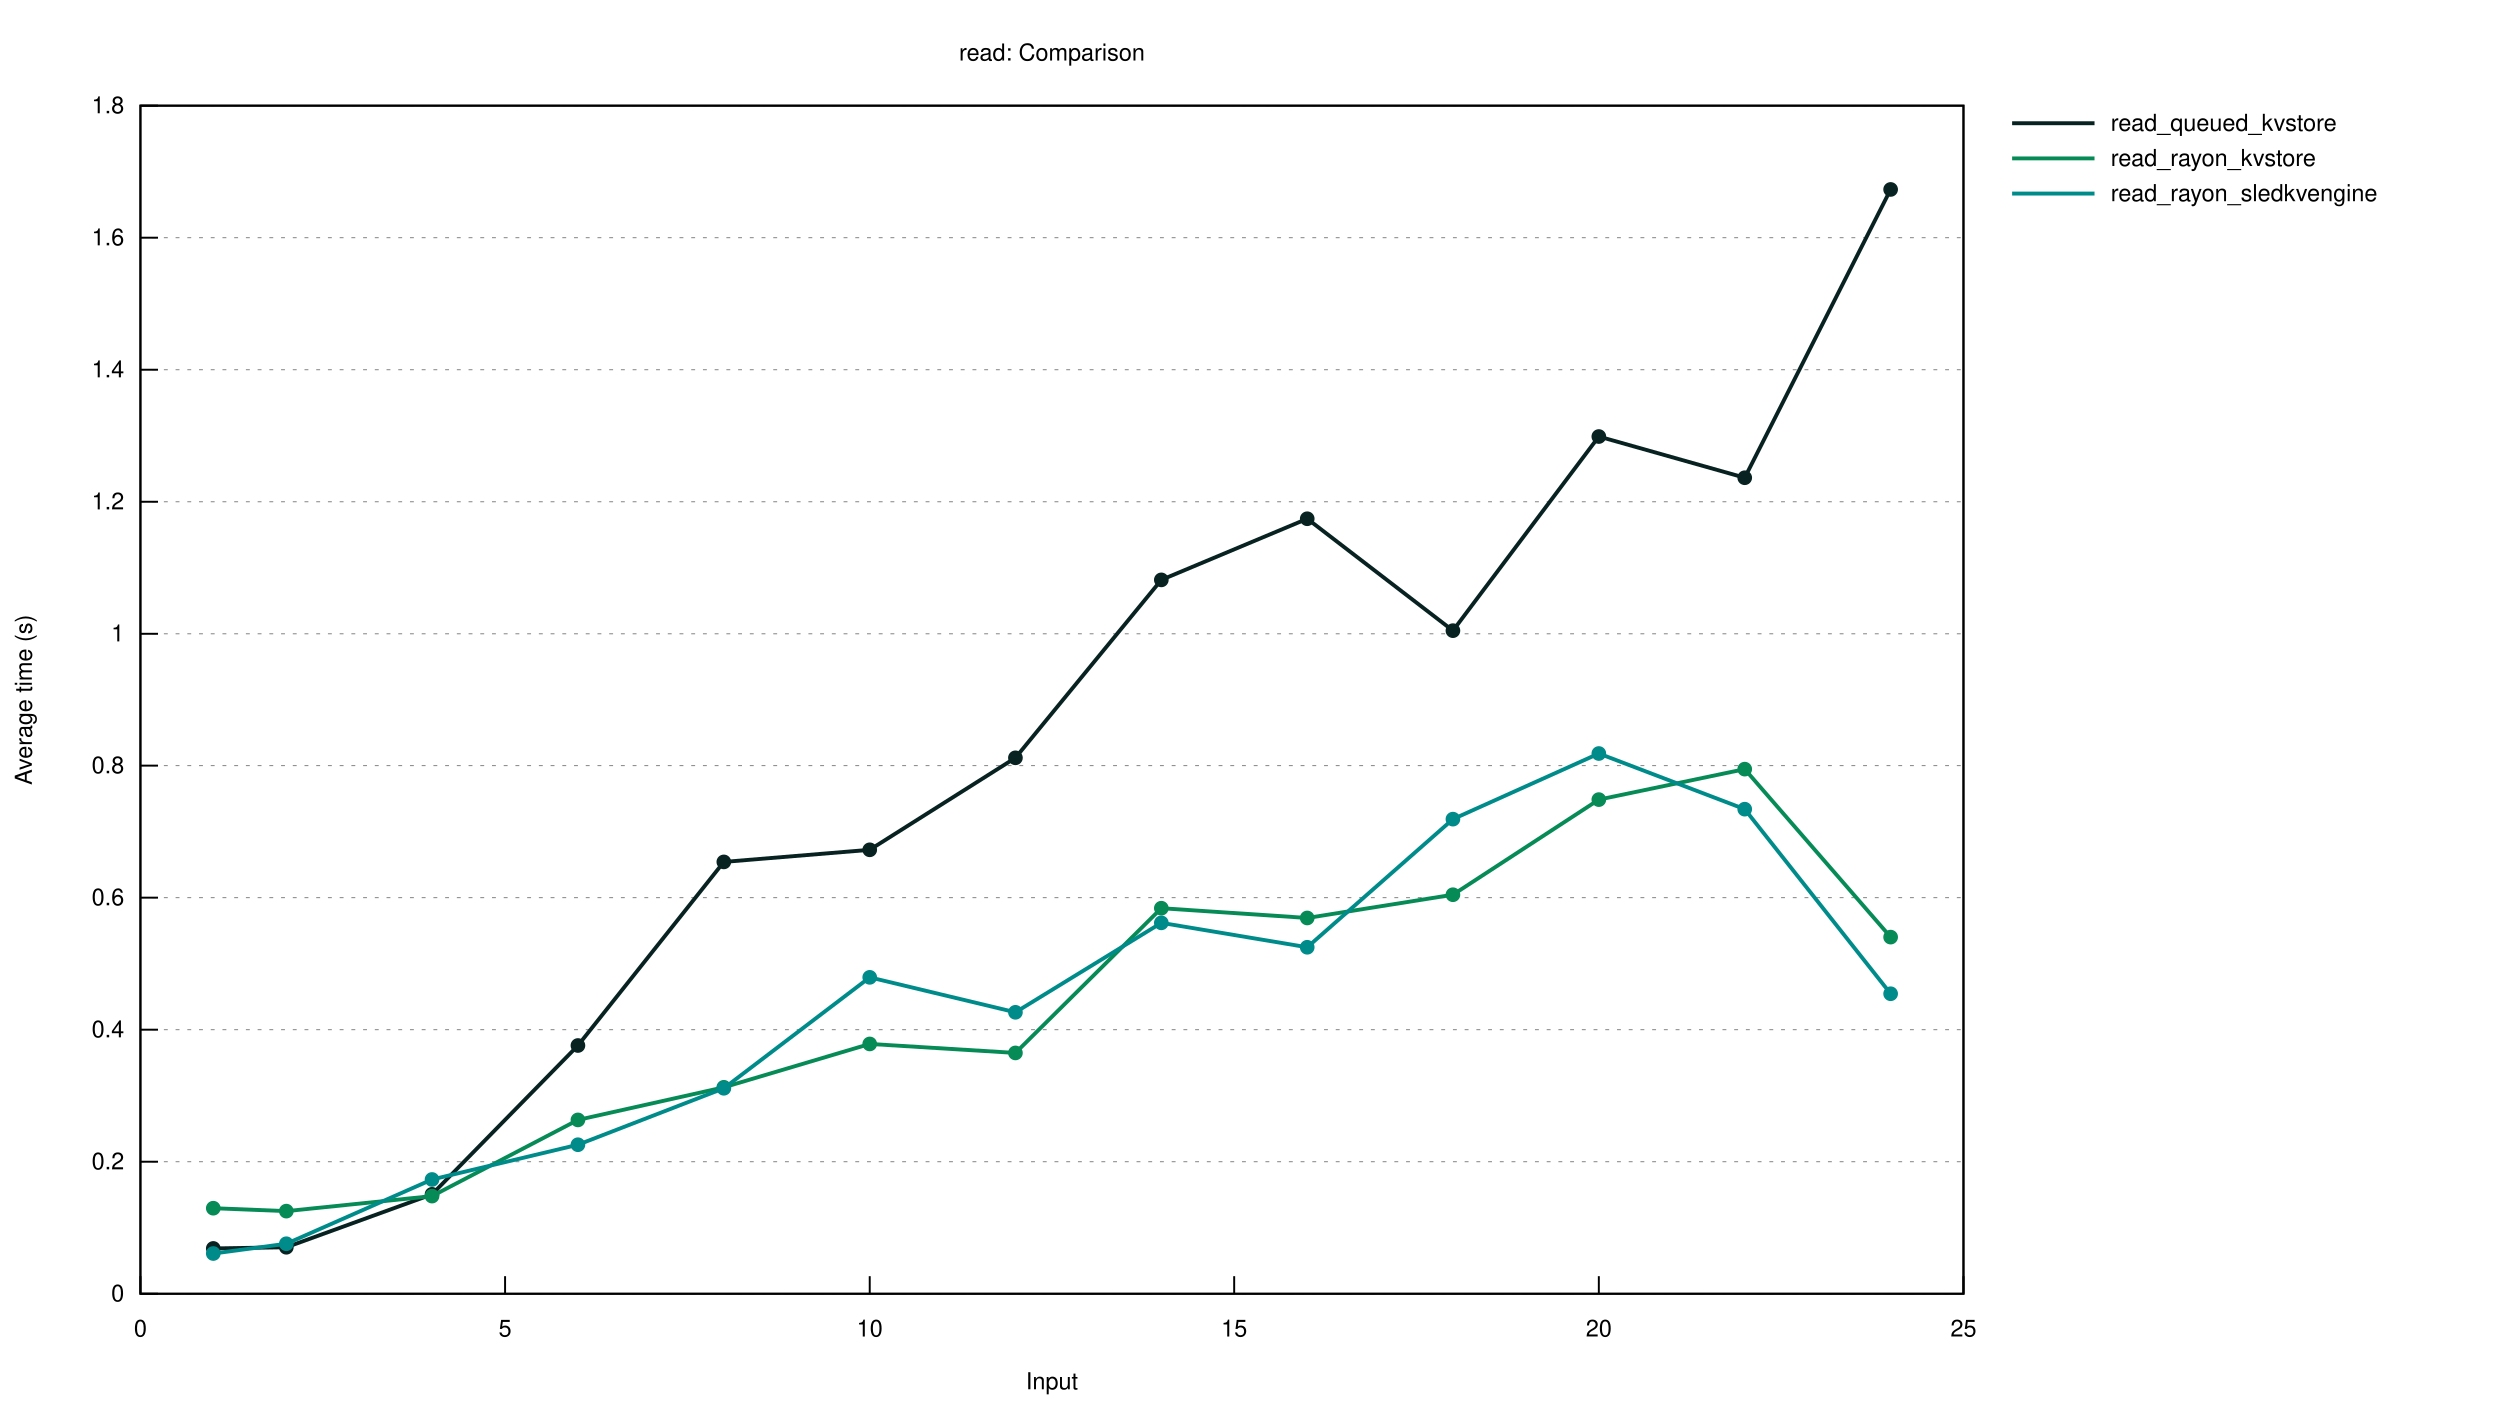
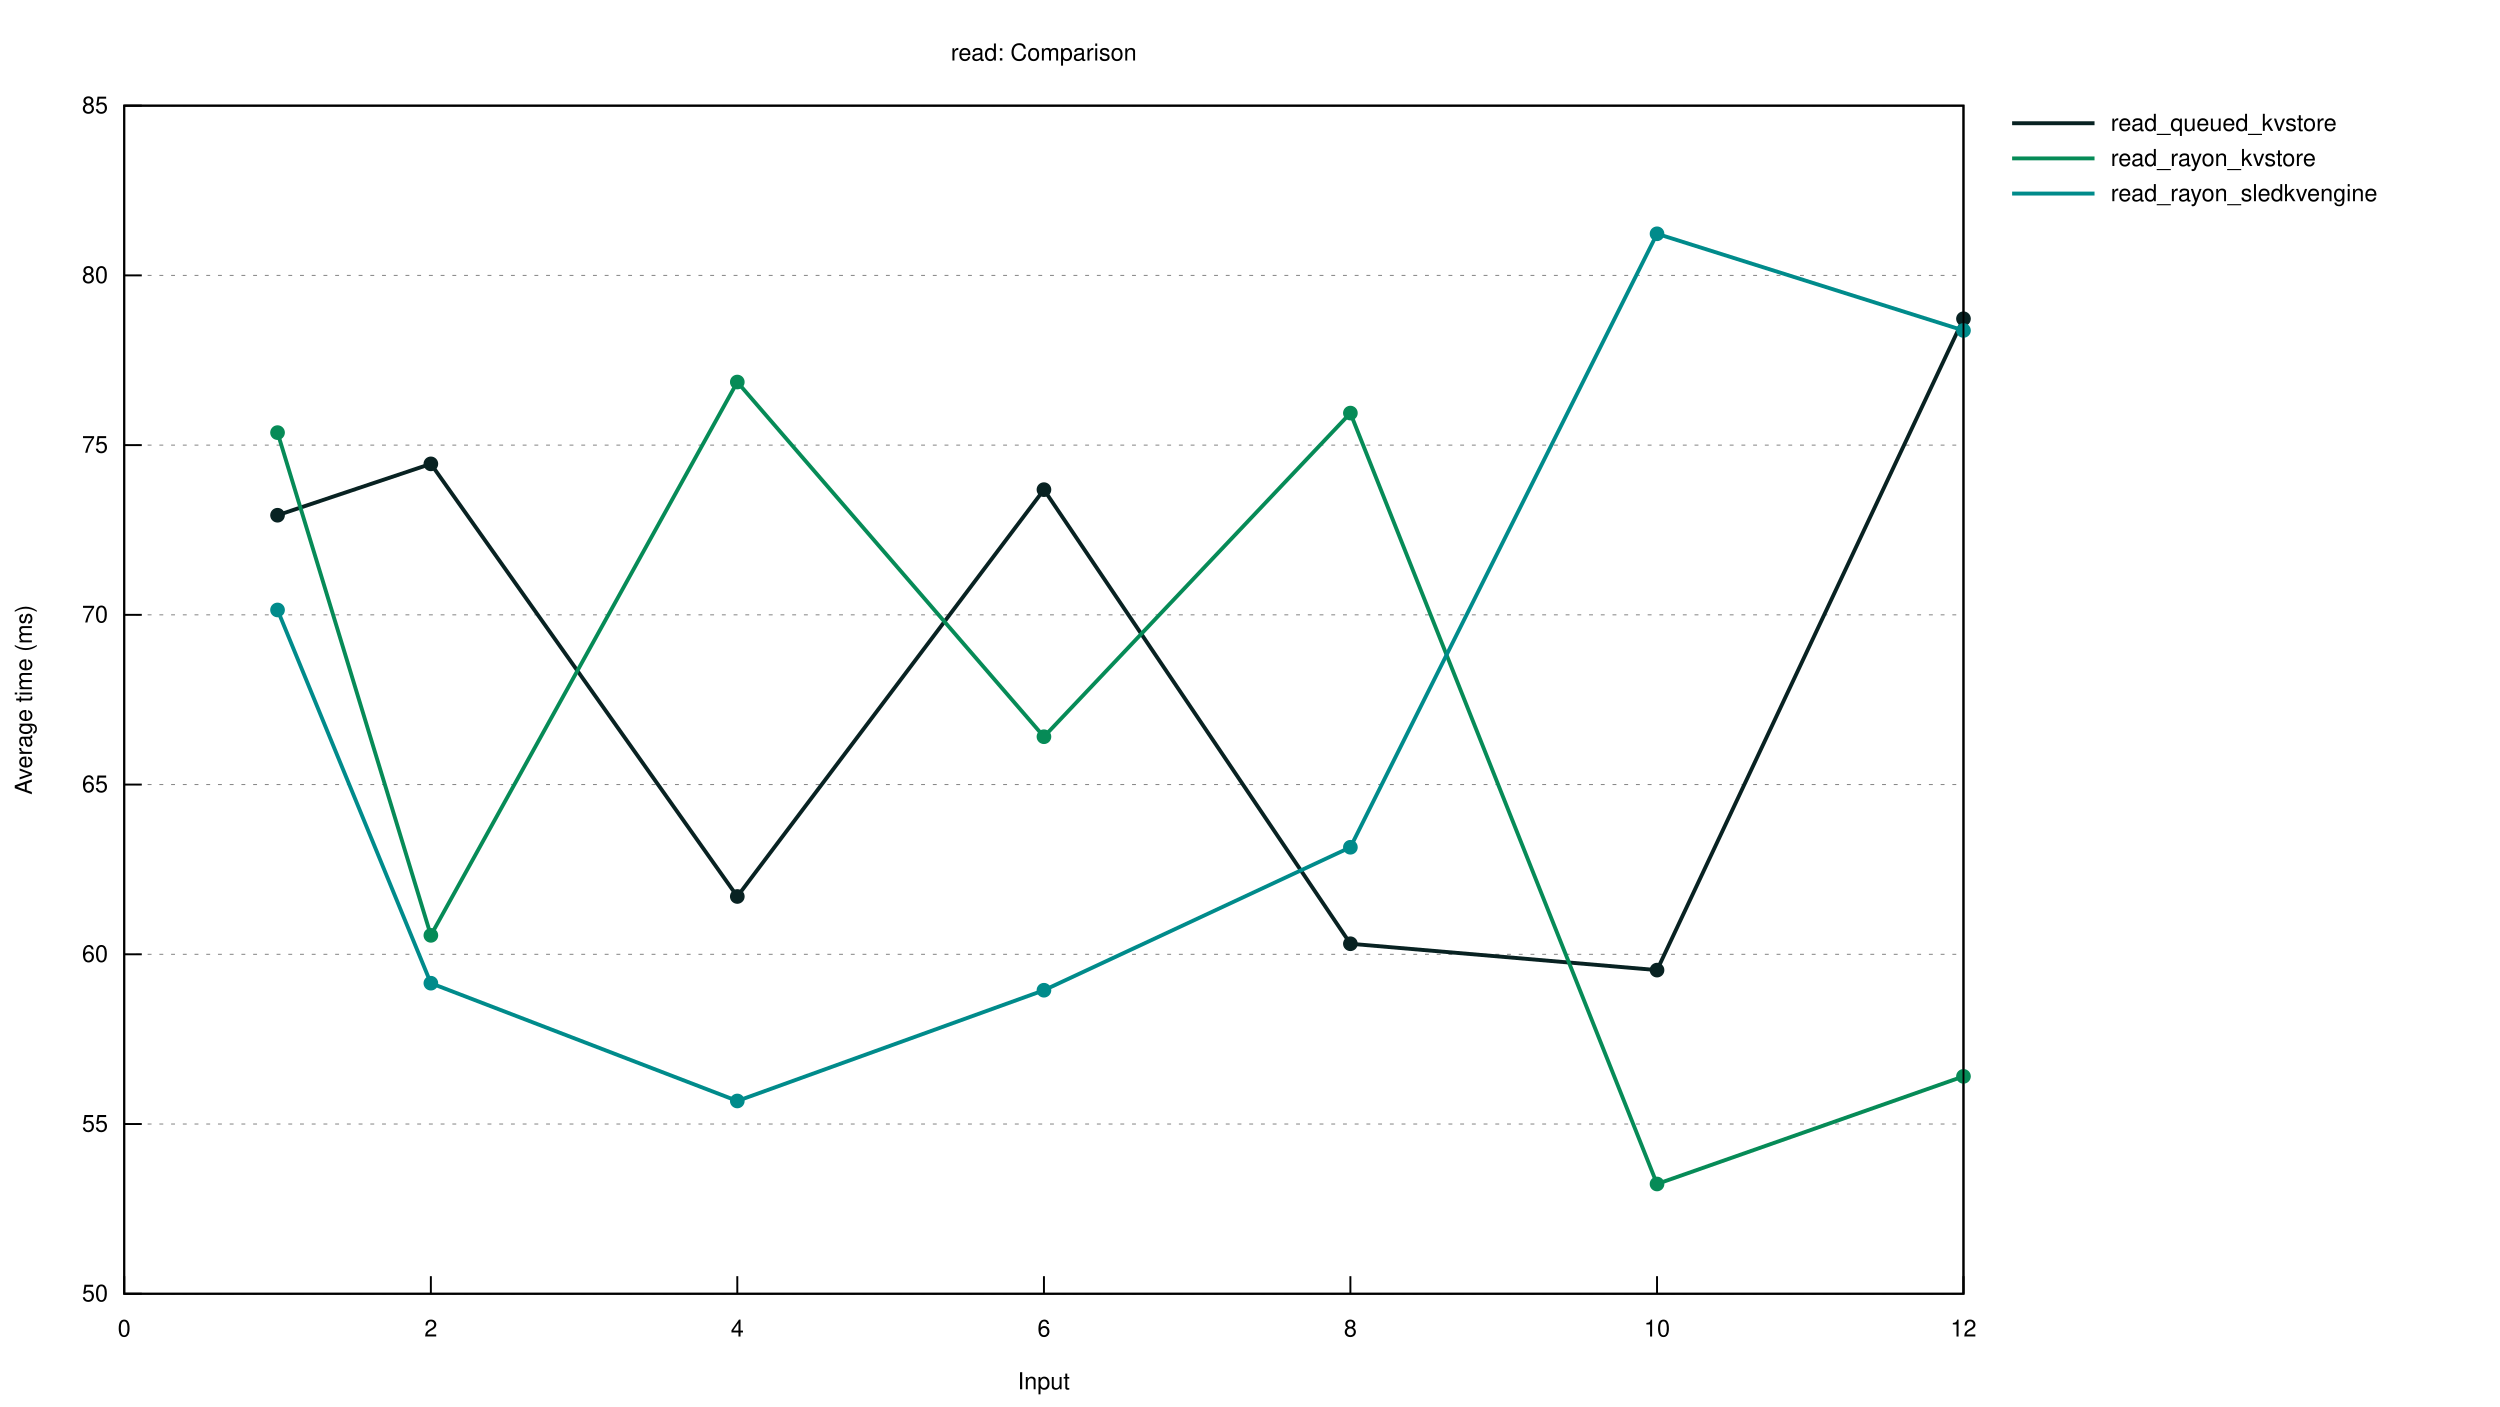
<svg xmlns="http://www.w3.org/2000/svg" xmlns:xlink="http://www.w3.org/1999/xlink" viewBox="0 0 1280 720">
  <g id="gnuplot_canvas">
    <rect x="0" y="0" width="1280" height="720" fill="none" />
    <defs>
      <circle id="gpDot" r="0.5" stroke-width="0.5" />
      <path id="gpPt0" stroke-width="0.222" stroke="currentColor" d="M-1,0 h2 M0,-1 v2" />
      <path id="gpPt1" stroke-width="0.222" stroke="currentColor" d="M-1,-1 L1,1 M1,-1 L-1,1" />
      <path id="gpPt2" stroke-width="0.222" stroke="currentColor" d="M-1,0 L1,0 M0,-1 L0,1 M-1,-1 L1,1 M-1,1 L1,-1" />
      <rect id="gpPt3" stroke-width="0.222" stroke="currentColor" x="-1" y="-1" width="2" height="2" />
      <rect id="gpPt4" stroke-width="0.222" stroke="currentColor" fill="currentColor" x="-1" y="-1" width="2" height="2" />
      <circle id="gpPt5" stroke-width="0.222" stroke="currentColor" cx="0" cy="0" r="1" />
      <use xlink:href="#gpPt5" id="gpPt6" fill="currentColor" stroke="none" />
      <path id="gpPt7" stroke-width="0.222" stroke="currentColor" d="M0,-1.33 L-1.33,0.67 L1.33,0.67 z" />
      <use xlink:href="#gpPt7" id="gpPt8" fill="currentColor" stroke="none" />
      <use xlink:href="#gpPt7" id="gpPt9" stroke="currentColor" transform="rotate(180)" />
      <use xlink:href="#gpPt9" id="gpPt10" fill="currentColor" stroke="none" />
      <use xlink:href="#gpPt3" id="gpPt11" stroke="currentColor" transform="rotate(45)" />
      <use xlink:href="#gpPt11" id="gpPt12" fill="currentColor" stroke="none" />
      <path id="gpPt13" stroke-width="0.222" stroke="currentColor" d="M0,1.330 L1.265,0.411 L0.782,-1.067 L-0.782,-1.076 L-1.265,0.411 z" />
      <use xlink:href="#gpPt13" id="gpPt14" fill="currentColor" stroke="none" />
      <filter id="textbox" filterUnits="objectBoundingBox" x="0" y="0" height="1" width="1">
        <feFlood flood-color="white" flood-opacity="1" result="bgnd" />
        <feComposite in="SourceGraphic" in2="bgnd" operator="atop" />
      </filter>
      <filter id="greybox" filterUnits="objectBoundingBox" x="0" y="0" height="1" width="1">
        <feFlood flood-color="lightgrey" flood-opacity="1" result="grey" />
        <feComposite in="SourceGraphic" in2="grey" operator="atop" />
      </filter>
    </defs>
    <g fill="none" color="white" stroke="currentColor" stroke-width="1.00" stroke-linecap="butt" stroke-linejoin="miter">
</g>
    <g fill="none" color="black" stroke="currentColor" stroke-width="1.00" stroke-linecap="butt" stroke-linejoin="miter">
</g>
    <g fill="none" color="black" stroke="black" stroke-width="0.50" stroke-linecap="butt" stroke-linejoin="miter">
</g>
    <g fill="none" color="gray" stroke="currentColor" stroke-width="0.50" stroke-linecap="butt" stroke-linejoin="miter">
-       <path stroke="gray" stroke-dasharray="2,4" class="gridline" d="M71.9,662.4 L1005.3,662.4  " />
-     </g>
-     <g fill="none" color="gray" stroke="gray" stroke-width="1.00" stroke-linecap="butt" stroke-linejoin="miter">
- </g>
-     <g fill="none" color="black" stroke="currentColor" stroke-width="1.00" stroke-linecap="butt" stroke-linejoin="miter">
-       <path stroke="black" d="M71.9,662.4 L80.9,662.4  " />
-       <g transform="translate(63.6,666.3)" stroke="none" fill="black" font-family="Helvetica" font-size="12.00" text-anchor="end">
+       <path stroke="gray" stroke-dasharray="2,4" class="gridline" d="M63.6,662.4 L1005.3,662.4  " />
+     </g>
+     <g fill="none" color="gray" stroke="gray" stroke-width="1.00" stroke-linecap="butt" stroke-linejoin="miter">
+ </g>
+     <g fill="none" color="black" stroke="currentColor" stroke-width="1.00" stroke-linecap="butt" stroke-linejoin="miter">
+       <path stroke="black" d="M63.6,662.4 L72.6,662.4  " />
+       <g transform="translate(55.3,666.3)" stroke="none" fill="black" font-family="Helvetica" font-size="12.00" text-anchor="end">
+         <text>
+           <tspan font-family="Helvetica"> 50</tspan>
+         </text>
+       </g>
+     </g>
+     <g fill="none" color="black" stroke="currentColor" stroke-width="1.00" stroke-linecap="butt" stroke-linejoin="miter">
+ </g>
+     <g fill="none" color="black" stroke="black" stroke-width="0.50" stroke-linecap="butt" stroke-linejoin="miter">
+ </g>
+     <g fill="none" color="gray" stroke="currentColor" stroke-width="0.50" stroke-linecap="butt" stroke-linejoin="miter">
+       <path stroke="gray" stroke-dasharray="2,4" class="gridline" d="M63.6,575.5 L1005.3,575.5  " />
+     </g>
+     <g fill="none" color="gray" stroke="gray" stroke-width="1.00" stroke-linecap="butt" stroke-linejoin="miter">
+ </g>
+     <g fill="none" color="black" stroke="currentColor" stroke-width="1.00" stroke-linecap="butt" stroke-linejoin="miter">
+       <path stroke="black" d="M63.6,575.5 L72.6,575.5  " />
+       <g transform="translate(55.3,579.4)" stroke="none" fill="black" font-family="Helvetica" font-size="12.00" text-anchor="end">
+         <text>
+           <tspan font-family="Helvetica"> 55</tspan>
+         </text>
+       </g>
+     </g>
+     <g fill="none" color="black" stroke="currentColor" stroke-width="1.00" stroke-linecap="butt" stroke-linejoin="miter">
+ </g>
+     <g fill="none" color="black" stroke="black" stroke-width="0.50" stroke-linecap="butt" stroke-linejoin="miter">
+ </g>
+     <g fill="none" color="gray" stroke="currentColor" stroke-width="0.50" stroke-linecap="butt" stroke-linejoin="miter">
+       <path stroke="gray" stroke-dasharray="2,4" class="gridline" d="M63.6,488.6 L1005.3,488.6  " />
+     </g>
+     <g fill="none" color="gray" stroke="gray" stroke-width="1.00" stroke-linecap="butt" stroke-linejoin="miter">
+ </g>
+     <g fill="none" color="black" stroke="currentColor" stroke-width="1.00" stroke-linecap="butt" stroke-linejoin="miter">
+       <path stroke="black" d="M63.6,488.6 L72.6,488.6  " />
+       <g transform="translate(55.3,492.5)" stroke="none" fill="black" font-family="Helvetica" font-size="12.00" text-anchor="end">
+         <text>
+           <tspan font-family="Helvetica"> 60</tspan>
+         </text>
+       </g>
+     </g>
+     <g fill="none" color="black" stroke="currentColor" stroke-width="1.00" stroke-linecap="butt" stroke-linejoin="miter">
+ </g>
+     <g fill="none" color="black" stroke="black" stroke-width="0.50" stroke-linecap="butt" stroke-linejoin="miter">
+ </g>
+     <g fill="none" color="gray" stroke="currentColor" stroke-width="0.50" stroke-linecap="butt" stroke-linejoin="miter">
+       <path stroke="gray" stroke-dasharray="2,4" class="gridline" d="M63.6,401.7 L1005.3,401.7  " />
+     </g>
+     <g fill="none" color="gray" stroke="gray" stroke-width="1.00" stroke-linecap="butt" stroke-linejoin="miter">
+ </g>
+     <g fill="none" color="black" stroke="currentColor" stroke-width="1.00" stroke-linecap="butt" stroke-linejoin="miter">
+       <path stroke="black" d="M63.6,401.7 L72.6,401.7  " />
+       <g transform="translate(55.3,405.6)" stroke="none" fill="black" font-family="Helvetica" font-size="12.00" text-anchor="end">
+         <text>
+           <tspan font-family="Helvetica"> 65</tspan>
+         </text>
+       </g>
+     </g>
+     <g fill="none" color="black" stroke="currentColor" stroke-width="1.00" stroke-linecap="butt" stroke-linejoin="miter">
+ </g>
+     <g fill="none" color="black" stroke="black" stroke-width="0.50" stroke-linecap="butt" stroke-linejoin="miter">
+ </g>
+     <g fill="none" color="gray" stroke="currentColor" stroke-width="0.50" stroke-linecap="butt" stroke-linejoin="miter">
+       <path stroke="gray" stroke-dasharray="2,4" class="gridline" d="M63.6,314.8 L1005.3,314.8  " />
+     </g>
+     <g fill="none" color="gray" stroke="gray" stroke-width="1.00" stroke-linecap="butt" stroke-linejoin="miter">
+ </g>
+     <g fill="none" color="black" stroke="currentColor" stroke-width="1.00" stroke-linecap="butt" stroke-linejoin="miter">
+       <path stroke="black" d="M63.6,314.8 L72.6,314.8  " />
+       <g transform="translate(55.3,318.7)" stroke="none" fill="black" font-family="Helvetica" font-size="12.00" text-anchor="end">
+         <text>
+           <tspan font-family="Helvetica"> 70</tspan>
+         </text>
+       </g>
+     </g>
+     <g fill="none" color="black" stroke="currentColor" stroke-width="1.00" stroke-linecap="butt" stroke-linejoin="miter">
+ </g>
+     <g fill="none" color="black" stroke="black" stroke-width="0.50" stroke-linecap="butt" stroke-linejoin="miter">
+ </g>
+     <g fill="none" color="gray" stroke="currentColor" stroke-width="0.50" stroke-linecap="butt" stroke-linejoin="miter">
+       <path stroke="gray" stroke-dasharray="2,4" class="gridline" d="M63.6,227.9 L1005.3,227.9  " />
+     </g>
+     <g fill="none" color="gray" stroke="gray" stroke-width="1.00" stroke-linecap="butt" stroke-linejoin="miter">
+ </g>
+     <g fill="none" color="black" stroke="currentColor" stroke-width="1.00" stroke-linecap="butt" stroke-linejoin="miter">
+       <path stroke="black" d="M63.6,227.9 L72.6,227.9  " />
+       <g transform="translate(55.3,231.8)" stroke="none" fill="black" font-family="Helvetica" font-size="12.00" text-anchor="end">
+         <text>
+           <tspan font-family="Helvetica"> 75</tspan>
+         </text>
+       </g>
+     </g>
+     <g fill="none" color="black" stroke="currentColor" stroke-width="1.00" stroke-linecap="butt" stroke-linejoin="miter">
+ </g>
+     <g fill="none" color="black" stroke="black" stroke-width="0.50" stroke-linecap="butt" stroke-linejoin="miter">
+ </g>
+     <g fill="none" color="gray" stroke="currentColor" stroke-width="0.50" stroke-linecap="butt" stroke-linejoin="miter">
+       <path stroke="gray" stroke-dasharray="2,4" class="gridline" d="M63.6,141.0 L1005.3,141.0  " />
+     </g>
+     <g fill="none" color="gray" stroke="gray" stroke-width="1.00" stroke-linecap="butt" stroke-linejoin="miter">
+ </g>
+     <g fill="none" color="black" stroke="currentColor" stroke-width="1.00" stroke-linecap="butt" stroke-linejoin="miter">
+       <path stroke="black" d="M63.6,141.0 L72.6,141.0  " />
+       <g transform="translate(55.3,144.9)" stroke="none" fill="black" font-family="Helvetica" font-size="12.00" text-anchor="end">
+         <text>
+           <tspan font-family="Helvetica"> 80</tspan>
+         </text>
+       </g>
+     </g>
+     <g fill="none" color="black" stroke="currentColor" stroke-width="1.00" stroke-linecap="butt" stroke-linejoin="miter">
+ </g>
+     <g fill="none" color="black" stroke="black" stroke-width="0.50" stroke-linecap="butt" stroke-linejoin="miter">
+ </g>
+     <g fill="none" color="gray" stroke="currentColor" stroke-width="0.50" stroke-linecap="butt" stroke-linejoin="miter">
+       <path stroke="gray" stroke-dasharray="2,4" class="gridline" d="M63.6,54.1 L1005.3,54.1  " />
+     </g>
+     <g fill="none" color="gray" stroke="gray" stroke-width="1.00" stroke-linecap="butt" stroke-linejoin="miter">
+ </g>
+     <g fill="none" color="black" stroke="currentColor" stroke-width="1.00" stroke-linecap="butt" stroke-linejoin="miter">
+       <path stroke="black" d="M63.6,54.1 L72.6,54.1  " />
+       <g transform="translate(55.3,58.0)" stroke="none" fill="black" font-family="Helvetica" font-size="12.00" text-anchor="end">
+         <text>
+           <tspan font-family="Helvetica"> 85</tspan>
+         </text>
+       </g>
+     </g>
+     <g fill="none" color="black" stroke="currentColor" stroke-width="1.00" stroke-linecap="butt" stroke-linejoin="miter">
+       <path stroke="black" d="M63.6,662.4 L63.6,653.4  " />
+       <g transform="translate(63.6,684.3)" stroke="none" fill="black" font-family="Helvetica" font-size="12.00" text-anchor="middle">
        <text>
          <tspan font-family="Helvetica"> 0</tspan>
        </text>
      </g>
    </g>
    <g fill="none" color="black" stroke="currentColor" stroke-width="1.00" stroke-linecap="butt" stroke-linejoin="miter">
- </g>
-     <g fill="none" color="black" stroke="black" stroke-width="0.50" stroke-linecap="butt" stroke-linejoin="miter">
- </g>
-     <g fill="none" color="gray" stroke="currentColor" stroke-width="0.50" stroke-linecap="butt" stroke-linejoin="miter">
-       <path stroke="gray" stroke-dasharray="2,4" class="gridline" d="M71.9,594.8 L1005.3,594.8  " />
-     </g>
-     <g fill="none" color="gray" stroke="gray" stroke-width="1.00" stroke-linecap="butt" stroke-linejoin="miter">
- </g>
-     <g fill="none" color="black" stroke="currentColor" stroke-width="1.00" stroke-linecap="butt" stroke-linejoin="miter">
-       <path stroke="black" d="M71.9,594.8 L80.9,594.8  " />
-       <g transform="translate(63.6,598.7)" stroke="none" fill="black" font-family="Helvetica" font-size="12.00" text-anchor="end">
-         <text>
-           <tspan font-family="Helvetica"> 0.2</tspan>
-         </text>
-       </g>
-     </g>
-     <g fill="none" color="black" stroke="currentColor" stroke-width="1.00" stroke-linecap="butt" stroke-linejoin="miter">
- </g>
-     <g fill="none" color="black" stroke="black" stroke-width="0.50" stroke-linecap="butt" stroke-linejoin="miter">
- </g>
-     <g fill="none" color="gray" stroke="currentColor" stroke-width="0.50" stroke-linecap="butt" stroke-linejoin="miter">
-       <path stroke="gray" stroke-dasharray="2,4" class="gridline" d="M71.9,527.2 L1005.3,527.2  " />
-     </g>
-     <g fill="none" color="gray" stroke="gray" stroke-width="1.00" stroke-linecap="butt" stroke-linejoin="miter">
- </g>
-     <g fill="none" color="black" stroke="currentColor" stroke-width="1.00" stroke-linecap="butt" stroke-linejoin="miter">
-       <path stroke="black" d="M71.9,527.2 L80.9,527.2  " />
-       <g transform="translate(63.6,531.1)" stroke="none" fill="black" font-family="Helvetica" font-size="12.00" text-anchor="end">
-         <text>
-           <tspan font-family="Helvetica"> 0.4</tspan>
-         </text>
-       </g>
-     </g>
-     <g fill="none" color="black" stroke="currentColor" stroke-width="1.00" stroke-linecap="butt" stroke-linejoin="miter">
- </g>
-     <g fill="none" color="black" stroke="black" stroke-width="0.50" stroke-linecap="butt" stroke-linejoin="miter">
- </g>
-     <g fill="none" color="gray" stroke="currentColor" stroke-width="0.50" stroke-linecap="butt" stroke-linejoin="miter">
-       <path stroke="gray" stroke-dasharray="2,4" class="gridline" d="M71.9,459.6 L1005.3,459.6  " />
-     </g>
-     <g fill="none" color="gray" stroke="gray" stroke-width="1.00" stroke-linecap="butt" stroke-linejoin="miter">
- </g>
-     <g fill="none" color="black" stroke="currentColor" stroke-width="1.00" stroke-linecap="butt" stroke-linejoin="miter">
-       <path stroke="black" d="M71.9,459.6 L80.9,459.6  " />
-       <g transform="translate(63.6,463.5)" stroke="none" fill="black" font-family="Helvetica" font-size="12.00" text-anchor="end">
-         <text>
-           <tspan font-family="Helvetica"> 0.6</tspan>
-         </text>
-       </g>
-     </g>
-     <g fill="none" color="black" stroke="currentColor" stroke-width="1.00" stroke-linecap="butt" stroke-linejoin="miter">
- </g>
-     <g fill="none" color="black" stroke="black" stroke-width="0.50" stroke-linecap="butt" stroke-linejoin="miter">
- </g>
-     <g fill="none" color="gray" stroke="currentColor" stroke-width="0.50" stroke-linecap="butt" stroke-linejoin="miter">
-       <path stroke="gray" stroke-dasharray="2,4" class="gridline" d="M71.9,392.0 L1005.3,392.0  " />
-     </g>
-     <g fill="none" color="gray" stroke="gray" stroke-width="1.00" stroke-linecap="butt" stroke-linejoin="miter">
- </g>
-     <g fill="none" color="black" stroke="currentColor" stroke-width="1.00" stroke-linecap="butt" stroke-linejoin="miter">
-       <path stroke="black" d="M71.9,392.0 L80.9,392.0  " />
-       <g transform="translate(63.6,395.9)" stroke="none" fill="black" font-family="Helvetica" font-size="12.00" text-anchor="end">
-         <text>
-           <tspan font-family="Helvetica"> 0.8</tspan>
-         </text>
-       </g>
-     </g>
-     <g fill="none" color="black" stroke="currentColor" stroke-width="1.00" stroke-linecap="butt" stroke-linejoin="miter">
- </g>
-     <g fill="none" color="black" stroke="black" stroke-width="0.50" stroke-linecap="butt" stroke-linejoin="miter">
- </g>
-     <g fill="none" color="gray" stroke="currentColor" stroke-width="0.50" stroke-linecap="butt" stroke-linejoin="miter">
-       <path stroke="gray" stroke-dasharray="2,4" class="gridline" d="M71.9,324.5 L1005.3,324.5  " />
-     </g>
-     <g fill="none" color="gray" stroke="gray" stroke-width="1.00" stroke-linecap="butt" stroke-linejoin="miter">
- </g>
-     <g fill="none" color="black" stroke="currentColor" stroke-width="1.00" stroke-linecap="butt" stroke-linejoin="miter">
-       <path stroke="black" d="M71.9,324.5 L80.9,324.5  " />
-       <g transform="translate(63.6,328.4)" stroke="none" fill="black" font-family="Helvetica" font-size="12.00" text-anchor="end">
-         <text>
-           <tspan font-family="Helvetica"> 1</tspan>
-         </text>
-       </g>
-     </g>
-     <g fill="none" color="black" stroke="currentColor" stroke-width="1.00" stroke-linecap="butt" stroke-linejoin="miter">
- </g>
-     <g fill="none" color="black" stroke="black" stroke-width="0.50" stroke-linecap="butt" stroke-linejoin="miter">
- </g>
-     <g fill="none" color="gray" stroke="currentColor" stroke-width="0.50" stroke-linecap="butt" stroke-linejoin="miter">
-       <path stroke="gray" stroke-dasharray="2,4" class="gridline" d="M71.9,256.9 L1005.3,256.9  " />
-     </g>
-     <g fill="none" color="gray" stroke="gray" stroke-width="1.00" stroke-linecap="butt" stroke-linejoin="miter">
- </g>
-     <g fill="none" color="black" stroke="currentColor" stroke-width="1.00" stroke-linecap="butt" stroke-linejoin="miter">
-       <path stroke="black" d="M71.9,256.9 L80.9,256.9  " />
-       <g transform="translate(63.6,260.8)" stroke="none" fill="black" font-family="Helvetica" font-size="12.00" text-anchor="end">
-         <text>
-           <tspan font-family="Helvetica"> 1.2</tspan>
-         </text>
-       </g>
-     </g>
-     <g fill="none" color="black" stroke="currentColor" stroke-width="1.00" stroke-linecap="butt" stroke-linejoin="miter">
- </g>
-     <g fill="none" color="black" stroke="black" stroke-width="0.50" stroke-linecap="butt" stroke-linejoin="miter">
- </g>
-     <g fill="none" color="gray" stroke="currentColor" stroke-width="0.50" stroke-linecap="butt" stroke-linejoin="miter">
-       <path stroke="gray" stroke-dasharray="2,4" class="gridline" d="M71.9,189.3 L1005.3,189.3  " />
-     </g>
-     <g fill="none" color="gray" stroke="gray" stroke-width="1.00" stroke-linecap="butt" stroke-linejoin="miter">
- </g>
-     <g fill="none" color="black" stroke="currentColor" stroke-width="1.00" stroke-linecap="butt" stroke-linejoin="miter">
-       <path stroke="black" d="M71.9,189.3 L80.9,189.3  " />
-       <g transform="translate(63.6,193.2)" stroke="none" fill="black" font-family="Helvetica" font-size="12.00" text-anchor="end">
-         <text>
-           <tspan font-family="Helvetica"> 1.4</tspan>
-         </text>
-       </g>
-     </g>
-     <g fill="none" color="black" stroke="currentColor" stroke-width="1.00" stroke-linecap="butt" stroke-linejoin="miter">
- </g>
-     <g fill="none" color="black" stroke="black" stroke-width="0.50" stroke-linecap="butt" stroke-linejoin="miter">
- </g>
-     <g fill="none" color="gray" stroke="currentColor" stroke-width="0.50" stroke-linecap="butt" stroke-linejoin="miter">
-       <path stroke="gray" stroke-dasharray="2,4" class="gridline" d="M71.9,121.7 L1005.3,121.7  " />
-     </g>
-     <g fill="none" color="gray" stroke="gray" stroke-width="1.00" stroke-linecap="butt" stroke-linejoin="miter">
- </g>
-     <g fill="none" color="black" stroke="currentColor" stroke-width="1.00" stroke-linecap="butt" stroke-linejoin="miter">
-       <path stroke="black" d="M71.9,121.7 L80.9,121.7  " />
-       <g transform="translate(63.6,125.6)" stroke="none" fill="black" font-family="Helvetica" font-size="12.00" text-anchor="end">
-         <text>
-           <tspan font-family="Helvetica"> 1.6</tspan>
-         </text>
-       </g>
-     </g>
-     <g fill="none" color="black" stroke="currentColor" stroke-width="1.00" stroke-linecap="butt" stroke-linejoin="miter">
- </g>
-     <g fill="none" color="black" stroke="black" stroke-width="0.50" stroke-linecap="butt" stroke-linejoin="miter">
- </g>
-     <g fill="none" color="gray" stroke="currentColor" stroke-width="0.50" stroke-linecap="butt" stroke-linejoin="miter">
-       <path stroke="gray" stroke-dasharray="2,4" class="gridline" d="M71.9,54.1 L1005.3,54.1  " />
-     </g>
-     <g fill="none" color="gray" stroke="gray" stroke-width="1.00" stroke-linecap="butt" stroke-linejoin="miter">
- </g>
-     <g fill="none" color="black" stroke="currentColor" stroke-width="1.00" stroke-linecap="butt" stroke-linejoin="miter">
-       <path stroke="black" d="M71.9,54.1 L80.9,54.1  " />
-       <g transform="translate(63.6,58.0)" stroke="none" fill="black" font-family="Helvetica" font-size="12.00" text-anchor="end">
-         <text>
-           <tspan font-family="Helvetica"> 1.8</tspan>
-         </text>
-       </g>
-     </g>
-     <g fill="none" color="black" stroke="currentColor" stroke-width="1.00" stroke-linecap="butt" stroke-linejoin="miter">
-       <path stroke="black" d="M71.9,662.4 L71.9,653.4  " />
-       <g transform="translate(71.9,684.3)" stroke="none" fill="black" font-family="Helvetica" font-size="12.00" text-anchor="middle">
-         <text>
-           <tspan font-family="Helvetica"> 0</tspan>
-         </text>
-       </g>
-     </g>
-     <g fill="none" color="black" stroke="currentColor" stroke-width="1.00" stroke-linecap="butt" stroke-linejoin="miter">
-       <path stroke="black" d="M258.6,662.4 L258.6,653.4  " />
-       <g transform="translate(258.6,684.3)" stroke="none" fill="black" font-family="Helvetica" font-size="12.00" text-anchor="middle">
-         <text>
-           <tspan font-family="Helvetica"> 5</tspan>
-         </text>
-       </g>
-     </g>
-     <g fill="none" color="black" stroke="currentColor" stroke-width="1.00" stroke-linecap="butt" stroke-linejoin="miter">
-       <path stroke="black" d="M445.3,662.4 L445.3,653.4  " />
-       <g transform="translate(445.3,684.3)" stroke="none" fill="black" font-family="Helvetica" font-size="12.00" text-anchor="middle">
+       <path stroke="black" d="M220.6,662.4 L220.6,653.4  " />
+       <g transform="translate(220.6,684.3)" stroke="none" fill="black" font-family="Helvetica" font-size="12.00" text-anchor="middle">
+         <text>
+           <tspan font-family="Helvetica"> 2</tspan>
+         </text>
+       </g>
+     </g>
+     <g fill="none" color="black" stroke="currentColor" stroke-width="1.00" stroke-linecap="butt" stroke-linejoin="miter">
+       <path stroke="black" d="M377.5,662.4 L377.5,653.4  " />
+       <g transform="translate(377.5,684.3)" stroke="none" fill="black" font-family="Helvetica" font-size="12.00" text-anchor="middle">
+         <text>
+           <tspan font-family="Helvetica"> 4</tspan>
+         </text>
+       </g>
+     </g>
+     <g fill="none" color="black" stroke="currentColor" stroke-width="1.00" stroke-linecap="butt" stroke-linejoin="miter">
+       <path stroke="black" d="M534.5,662.4 L534.5,653.4  " />
+       <g transform="translate(534.5,684.3)" stroke="none" fill="black" font-family="Helvetica" font-size="12.00" text-anchor="middle">
+         <text>
+           <tspan font-family="Helvetica"> 6</tspan>
+         </text>
+       </g>
+     </g>
+     <g fill="none" color="black" stroke="currentColor" stroke-width="1.00" stroke-linecap="butt" stroke-linejoin="miter">
+       <path stroke="black" d="M691.4,662.4 L691.4,653.4  " />
+       <g transform="translate(691.4,684.3)" stroke="none" fill="black" font-family="Helvetica" font-size="12.00" text-anchor="middle">
+         <text>
+           <tspan font-family="Helvetica"> 8</tspan>
+         </text>
+       </g>
+     </g>
+     <g fill="none" color="black" stroke="currentColor" stroke-width="1.00" stroke-linecap="butt" stroke-linejoin="miter">
+       <path stroke="black" d="M848.4,662.4 L848.4,653.4  " />
+       <g transform="translate(848.4,684.3)" stroke="none" fill="black" font-family="Helvetica" font-size="12.00" text-anchor="middle">
        <text>
          <tspan font-family="Helvetica"> 10</tspan>
-         </text>
-       </g>
-     </g>
-     <g fill="none" color="black" stroke="currentColor" stroke-width="1.00" stroke-linecap="butt" stroke-linejoin="miter">
-       <path stroke="black" d="M631.9,662.4 L631.9,653.4  " />
-       <g transform="translate(631.9,684.3)" stroke="none" fill="black" font-family="Helvetica" font-size="12.00" text-anchor="middle">
-         <text>
-           <tspan font-family="Helvetica"> 15</tspan>
-         </text>
-       </g>
-     </g>
-     <g fill="none" color="black" stroke="currentColor" stroke-width="1.00" stroke-linecap="butt" stroke-linejoin="miter">
-       <path stroke="black" d="M818.6,662.4 L818.6,653.4  " />
-       <g transform="translate(818.6,684.3)" stroke="none" fill="black" font-family="Helvetica" font-size="12.00" text-anchor="middle">
-         <text>
-           <tspan font-family="Helvetica"> 20</tspan>
        </text>
      </g>
    </g>
    <g fill="none" color="black" stroke="currentColor" stroke-width="1.00" stroke-linecap="butt" stroke-linejoin="miter">
      <path stroke="black" d="M1005.3,662.4 L1005.3,653.4  " />
      <g transform="translate(1005.3,684.3)" stroke="none" fill="black" font-family="Helvetica" font-size="12.00" text-anchor="middle">
        <text>
-           <tspan font-family="Helvetica"> 25</tspan>
-         </text>
-       </g>
-     </g>
-     <g fill="none" color="black" stroke="currentColor" stroke-width="1.00" stroke-linecap="butt" stroke-linejoin="miter">
- </g>
-     <g fill="none" color="black" stroke="currentColor" stroke-width="1.00" stroke-linecap="butt" stroke-linejoin="miter">
-       <path stroke="black" d="M71.9,54.1 L71.9,662.4 L1005.3,662.4 L1005.3,54.1 L71.9,54.1 Z  " />
+           <tspan font-family="Helvetica"> 12</tspan>
+         </text>
+       </g>
+     </g>
+     <g fill="none" color="black" stroke="currentColor" stroke-width="1.00" stroke-linecap="butt" stroke-linejoin="miter">
+ </g>
+     <g fill="none" color="black" stroke="currentColor" stroke-width="1.00" stroke-linecap="butt" stroke-linejoin="miter">
+       <path stroke="black" d="M63.6,54.1 L63.6,662.4 L1005.3,662.4 L1005.3,54.1 L63.6,54.1 Z  " />
    </g>
    <g fill="none" color="black" stroke="currentColor" stroke-width="1.00" stroke-linecap="butt" stroke-linejoin="miter">
      <g transform="translate(16.3,358.3) rotate(270)" stroke="none" fill="black" font-family="Helvetica" font-size="12.00" text-anchor="middle">
        <text>
-           <tspan font-family="Helvetica">Average time (s)</tspan>
-         </text>
-       </g>
-     </g>
-     <g fill="none" color="black" stroke="currentColor" stroke-width="1.00" stroke-linecap="butt" stroke-linejoin="miter">
-       <g transform="translate(538.6,711.3)" stroke="none" fill="black" font-family="Helvetica" font-size="12.00" text-anchor="middle">
+           <tspan font-family="Helvetica">Average time (ms)</tspan>
+         </text>
+       </g>
+     </g>
+     <g fill="none" color="black" stroke="currentColor" stroke-width="1.00" stroke-linecap="butt" stroke-linejoin="miter">
+       <g transform="translate(534.4,711.3)" stroke="none" fill="black" font-family="Helvetica" font-size="12.00" text-anchor="middle">
        <text>
          <tspan font-family="Helvetica">Input</tspan>
        </text>
      </g>
    </g>
    <g fill="none" color="black" stroke="currentColor" stroke-width="1.00" stroke-linecap="butt" stroke-linejoin="miter">
-       <g transform="translate(538.6,31.0)" stroke="none" fill="black" font-family="Helvetica" font-size="12.00" text-anchor="middle">
+       <g transform="translate(534.4,31.0)" stroke="none" fill="black" font-family="Helvetica" font-size="12.00" text-anchor="middle">
        <text>
          <tspan font-family="Helvetica">read: Comparison</tspan>
        </text>
      </g>
    </g>
    <g id="gnuplot_plot_1">
      <g fill="none" color="white" stroke="black" stroke-width="2.00" stroke-linecap="butt" stroke-linejoin="miter">
</g>
      <g fill="none" color="black" stroke="currentColor" stroke-width="2.00" stroke-linecap="butt" stroke-linejoin="miter">
        <g transform="translate(1080.7,67.0)" stroke="none" fill="black" font-family="Helvetica" font-size="12.00" text-anchor="start">
          <text>
            <tspan font-family="Helvetica">read_queued_kvstore</tspan>
          </text>
        </g>
      </g>
      <g fill="none" color="black" stroke="currentColor" stroke-width="2.00" stroke-linecap="butt" stroke-linejoin="miter">
-         <path stroke="rgb(  8,  34,  34)" d="M1030.2,63.1 L1072.4,63.1 M109.2,639.2 L146.6,638.6 L221.2,611.5 L295.9,535.3 L370.6,441.3 L445.3,435.1   L519.9,388.0 L594.6,296.9 L669.3,265.6 L743.9,322.9 L818.6,223.5 L893.3,244.6 L968.0,97.0  " />
+         <path stroke="rgb(  8,  34,  34)" d="M1030.2,63.1 L1072.4,63.1 M142.1,263.8 L220.6,237.5 L377.5,459.0 L534.5,250.7 L691.4,483.2 L848.4,496.7   L1005.3,163.2  " />
      </g>
    </g>
    <g id="gnuplot_plot_2">
      <g fill="none" color="white" stroke="rgb(  8,  34,  34)" stroke-width="1.00" stroke-linecap="butt" stroke-linejoin="miter">
</g>
      <g fill="none" color="black" stroke="currentColor" stroke-width="1.00" stroke-linecap="butt" stroke-linejoin="miter">
-         <use xlink:href="#gpPt6" transform="translate(109.2,639.2) scale(3.38)" color="rgb(  8,  34,  34)" />
-         <use xlink:href="#gpPt6" transform="translate(146.6,638.6) scale(3.38)" color="rgb(  8,  34,  34)" />
-         <use xlink:href="#gpPt6" transform="translate(221.2,611.5) scale(3.38)" color="rgb(  8,  34,  34)" />
-         <use xlink:href="#gpPt6" transform="translate(295.9,535.3) scale(3.38)" color="rgb(  8,  34,  34)" />
-         <use xlink:href="#gpPt6" transform="translate(370.6,441.3) scale(3.38)" color="rgb(  8,  34,  34)" />
-         <use xlink:href="#gpPt6" transform="translate(445.3,435.1) scale(3.38)" color="rgb(  8,  34,  34)" />
-         <use xlink:href="#gpPt6" transform="translate(519.9,388.0) scale(3.38)" color="rgb(  8,  34,  34)" />
-         <use xlink:href="#gpPt6" transform="translate(594.6,296.9) scale(3.38)" color="rgb(  8,  34,  34)" />
-         <use xlink:href="#gpPt6" transform="translate(669.3,265.6) scale(3.38)" color="rgb(  8,  34,  34)" />
-         <use xlink:href="#gpPt6" transform="translate(743.9,322.9) scale(3.38)" color="rgb(  8,  34,  34)" />
-         <use xlink:href="#gpPt6" transform="translate(818.6,223.5) scale(3.38)" color="rgb(  8,  34,  34)" />
-         <use xlink:href="#gpPt6" transform="translate(893.3,244.6) scale(3.38)" color="rgb(  8,  34,  34)" />
-         <use xlink:href="#gpPt6" transform="translate(968.0,97.0) scale(3.38)" color="rgb(  8,  34,  34)" />
+         <use xlink:href="#gpPt6" transform="translate(142.1,263.8) scale(3.38)" color="rgb(  8,  34,  34)" />
+         <use xlink:href="#gpPt6" transform="translate(220.6,237.5) scale(3.38)" color="rgb(  8,  34,  34)" />
+         <use xlink:href="#gpPt6" transform="translate(377.5,459.0) scale(3.38)" color="rgb(  8,  34,  34)" />
+         <use xlink:href="#gpPt6" transform="translate(534.5,250.7) scale(3.38)" color="rgb(  8,  34,  34)" />
+         <use xlink:href="#gpPt6" transform="translate(691.4,483.2) scale(3.38)" color="rgb(  8,  34,  34)" />
+         <use xlink:href="#gpPt6" transform="translate(848.4,496.7) scale(3.38)" color="rgb(  8,  34,  34)" />
+         <use xlink:href="#gpPt6" transform="translate(1005.3,163.2) scale(3.38)" color="rgb(  8,  34,  34)" />
      </g>
    </g>
    <g id="gnuplot_plot_3">
      <g fill="none" color="white" stroke="rgb(  8,  34,  34)" stroke-width="2.00" stroke-linecap="butt" stroke-linejoin="miter">
</g>
      <g fill="none" color="black" stroke="currentColor" stroke-width="2.00" stroke-linecap="butt" stroke-linejoin="miter">
        <g transform="translate(1080.7,85.0)" stroke="none" fill="black" font-family="Helvetica" font-size="12.00" text-anchor="start">
          <text>
            <tspan font-family="Helvetica">read_rayon_kvstore</tspan>
          </text>
        </g>
      </g>
      <g fill="none" color="black" stroke="currentColor" stroke-width="2.00" stroke-linecap="butt" stroke-linejoin="miter">
-         <path stroke="rgb(  6, 139,  87)" d="M1030.2,81.1 L1072.4,81.1 M109.2,618.6 L146.6,620.1 L221.2,612.4 L295.9,573.4 L370.6,556.7 L445.3,534.5   L519.9,539.1 L594.6,465.0 L669.3,470.0 L743.9,458.1 L818.6,409.4 L893.3,393.8 L968.0,479.8  " />
+         <path stroke="rgb(  6, 139,  87)" d="M1030.2,81.1 L1072.4,81.1 M142.1,221.5 L220.6,478.9 L377.5,195.6 L534.5,377.2 L691.4,211.5 L848.4,606.2   L1005.3,551.1  " />
      </g>
    </g>
    <g id="gnuplot_plot_4">
      <g fill="none" color="white" stroke="rgb(  6, 139,  87)" stroke-width="1.00" stroke-linecap="butt" stroke-linejoin="miter">
</g>
      <g fill="none" color="black" stroke="currentColor" stroke-width="1.00" stroke-linecap="butt" stroke-linejoin="miter">
-         <use xlink:href="#gpPt6" transform="translate(109.2,618.6) scale(3.38)" color="rgb(  6, 139,  87)" />
-         <use xlink:href="#gpPt6" transform="translate(146.6,620.1) scale(3.38)" color="rgb(  6, 139,  87)" />
-         <use xlink:href="#gpPt6" transform="translate(221.2,612.4) scale(3.38)" color="rgb(  6, 139,  87)" />
-         <use xlink:href="#gpPt6" transform="translate(295.9,573.4) scale(3.38)" color="rgb(  6, 139,  87)" />
-         <use xlink:href="#gpPt6" transform="translate(370.6,556.7) scale(3.38)" color="rgb(  6, 139,  87)" />
-         <use xlink:href="#gpPt6" transform="translate(445.3,534.5) scale(3.38)" color="rgb(  6, 139,  87)" />
-         <use xlink:href="#gpPt6" transform="translate(519.9,539.1) scale(3.38)" color="rgb(  6, 139,  87)" />
-         <use xlink:href="#gpPt6" transform="translate(594.6,465.0) scale(3.38)" color="rgb(  6, 139,  87)" />
-         <use xlink:href="#gpPt6" transform="translate(669.3,470.0) scale(3.38)" color="rgb(  6, 139,  87)" />
-         <use xlink:href="#gpPt6" transform="translate(743.9,458.1) scale(3.38)" color="rgb(  6, 139,  87)" />
-         <use xlink:href="#gpPt6" transform="translate(818.6,409.4) scale(3.38)" color="rgb(  6, 139,  87)" />
-         <use xlink:href="#gpPt6" transform="translate(893.3,393.8) scale(3.38)" color="rgb(  6, 139,  87)" />
-         <use xlink:href="#gpPt6" transform="translate(968.0,479.8) scale(3.38)" color="rgb(  6, 139,  87)" />
+         <use xlink:href="#gpPt6" transform="translate(142.1,221.5) scale(3.38)" color="rgb(  6, 139,  87)" />
+         <use xlink:href="#gpPt6" transform="translate(220.6,478.9) scale(3.38)" color="rgb(  6, 139,  87)" />
+         <use xlink:href="#gpPt6" transform="translate(377.5,195.6) scale(3.38)" color="rgb(  6, 139,  87)" />
+         <use xlink:href="#gpPt6" transform="translate(534.5,377.2) scale(3.38)" color="rgb(  6, 139,  87)" />
+         <use xlink:href="#gpPt6" transform="translate(691.4,211.5) scale(3.38)" color="rgb(  6, 139,  87)" />
+         <use xlink:href="#gpPt6" transform="translate(848.4,606.2) scale(3.38)" color="rgb(  6, 139,  87)" />
+         <use xlink:href="#gpPt6" transform="translate(1005.3,551.1) scale(3.38)" color="rgb(  6, 139,  87)" />
      </g>
    </g>
    <g id="gnuplot_plot_5">
      <g fill="none" color="white" stroke="rgb(  6, 139,  87)" stroke-width="2.00" stroke-linecap="butt" stroke-linejoin="miter">
</g>
      <g fill="none" color="black" stroke="currentColor" stroke-width="2.00" stroke-linecap="butt" stroke-linejoin="miter">
        <g transform="translate(1080.7,103.0)" stroke="none" fill="black" font-family="Helvetica" font-size="12.00" text-anchor="start">
          <text>
            <tspan font-family="Helvetica">read_rayon_sledkvengine</tspan>
          </text>
        </g>
      </g>
      <g fill="none" color="black" stroke="currentColor" stroke-width="2.00" stroke-linecap="butt" stroke-linejoin="miter">
-         <path stroke="rgb(  0, 139, 139)" d="M1030.2,99.1 L1072.4,99.1 M109.2,641.8 L146.6,636.8 L221.2,603.9 L295.9,586.1 L370.6,557.2 L445.3,500.4   L519.9,518.3 L594.6,472.5 L669.3,485.0 L743.9,419.4 L818.6,385.8 L893.3,414.3 L968.0,508.8  " />
+         <path stroke="rgb(  0, 139, 139)" d="M1030.2,99.1 L1072.4,99.1 M142.1,312.3 L220.6,503.4 L377.5,563.7 L534.5,507.0 L691.4,433.8 L848.4,119.7   L1005.3,169.2  " />
      </g>
    </g>
    <g id="gnuplot_plot_6">
      <g fill="none" color="white" stroke="rgb(  0, 139, 139)" stroke-width="1.00" stroke-linecap="butt" stroke-linejoin="miter">
</g>
      <g fill="none" color="black" stroke="currentColor" stroke-width="1.00" stroke-linecap="butt" stroke-linejoin="miter">
-         <use xlink:href="#gpPt6" transform="translate(109.2,641.8) scale(3.38)" color="rgb(  0, 139, 139)" />
-         <use xlink:href="#gpPt6" transform="translate(146.6,636.8) scale(3.38)" color="rgb(  0, 139, 139)" />
-         <use xlink:href="#gpPt6" transform="translate(221.2,603.9) scale(3.38)" color="rgb(  0, 139, 139)" />
-         <use xlink:href="#gpPt6" transform="translate(295.9,586.1) scale(3.38)" color="rgb(  0, 139, 139)" />
-         <use xlink:href="#gpPt6" transform="translate(370.6,557.2) scale(3.38)" color="rgb(  0, 139, 139)" />
-         <use xlink:href="#gpPt6" transform="translate(445.3,500.4) scale(3.38)" color="rgb(  0, 139, 139)" />
-         <use xlink:href="#gpPt6" transform="translate(519.9,518.3) scale(3.38)" color="rgb(  0, 139, 139)" />
-         <use xlink:href="#gpPt6" transform="translate(594.6,472.5) scale(3.38)" color="rgb(  0, 139, 139)" />
-         <use xlink:href="#gpPt6" transform="translate(669.3,485.0) scale(3.38)" color="rgb(  0, 139, 139)" />
-         <use xlink:href="#gpPt6" transform="translate(743.9,419.4) scale(3.38)" color="rgb(  0, 139, 139)" />
-         <use xlink:href="#gpPt6" transform="translate(818.6,385.8) scale(3.38)" color="rgb(  0, 139, 139)" />
-         <use xlink:href="#gpPt6" transform="translate(893.3,414.3) scale(3.38)" color="rgb(  0, 139, 139)" />
-         <use xlink:href="#gpPt6" transform="translate(968.0,508.8) scale(3.38)" color="rgb(  0, 139, 139)" />
+         <use xlink:href="#gpPt6" transform="translate(142.1,312.3) scale(3.38)" color="rgb(  0, 139, 139)" />
+         <use xlink:href="#gpPt6" transform="translate(220.6,503.4) scale(3.38)" color="rgb(  0, 139, 139)" />
+         <use xlink:href="#gpPt6" transform="translate(377.5,563.7) scale(3.38)" color="rgb(  0, 139, 139)" />
+         <use xlink:href="#gpPt6" transform="translate(534.5,507.0) scale(3.38)" color="rgb(  0, 139, 139)" />
+         <use xlink:href="#gpPt6" transform="translate(691.4,433.8) scale(3.38)" color="rgb(  0, 139, 139)" />
+         <use xlink:href="#gpPt6" transform="translate(848.4,119.7) scale(3.38)" color="rgb(  0, 139, 139)" />
+         <use xlink:href="#gpPt6" transform="translate(1005.3,169.2) scale(3.38)" color="rgb(  0, 139, 139)" />
      </g>
    </g>
    <g fill="none" color="white" stroke="rgb(  0, 139, 139)" stroke-width="2.00" stroke-linecap="butt" stroke-linejoin="miter">
</g>
    <g fill="none" color="black" stroke="currentColor" stroke-width="2.00" stroke-linecap="butt" stroke-linejoin="miter">
</g>
    <g fill="none" color="black" stroke="black" stroke-width="1.00" stroke-linecap="butt" stroke-linejoin="miter">
</g>
    <g fill="none" color="black" stroke="currentColor" stroke-width="1.00" stroke-linecap="butt" stroke-linejoin="miter">
-       <path stroke="black" d="M71.9,54.1 L71.9,662.4 L1005.3,662.4 L1005.3,54.1 L71.9,54.1 Z  " />
+       <path stroke="black" d="M63.6,54.1 L63.6,662.4 L1005.3,662.4 L1005.3,54.1 L63.6,54.1 Z  " />
    </g>
    <g fill="none" color="black" stroke="currentColor" stroke-width="1.00" stroke-linecap="butt" stroke-linejoin="miter">
</g>
  </g>
</svg>
